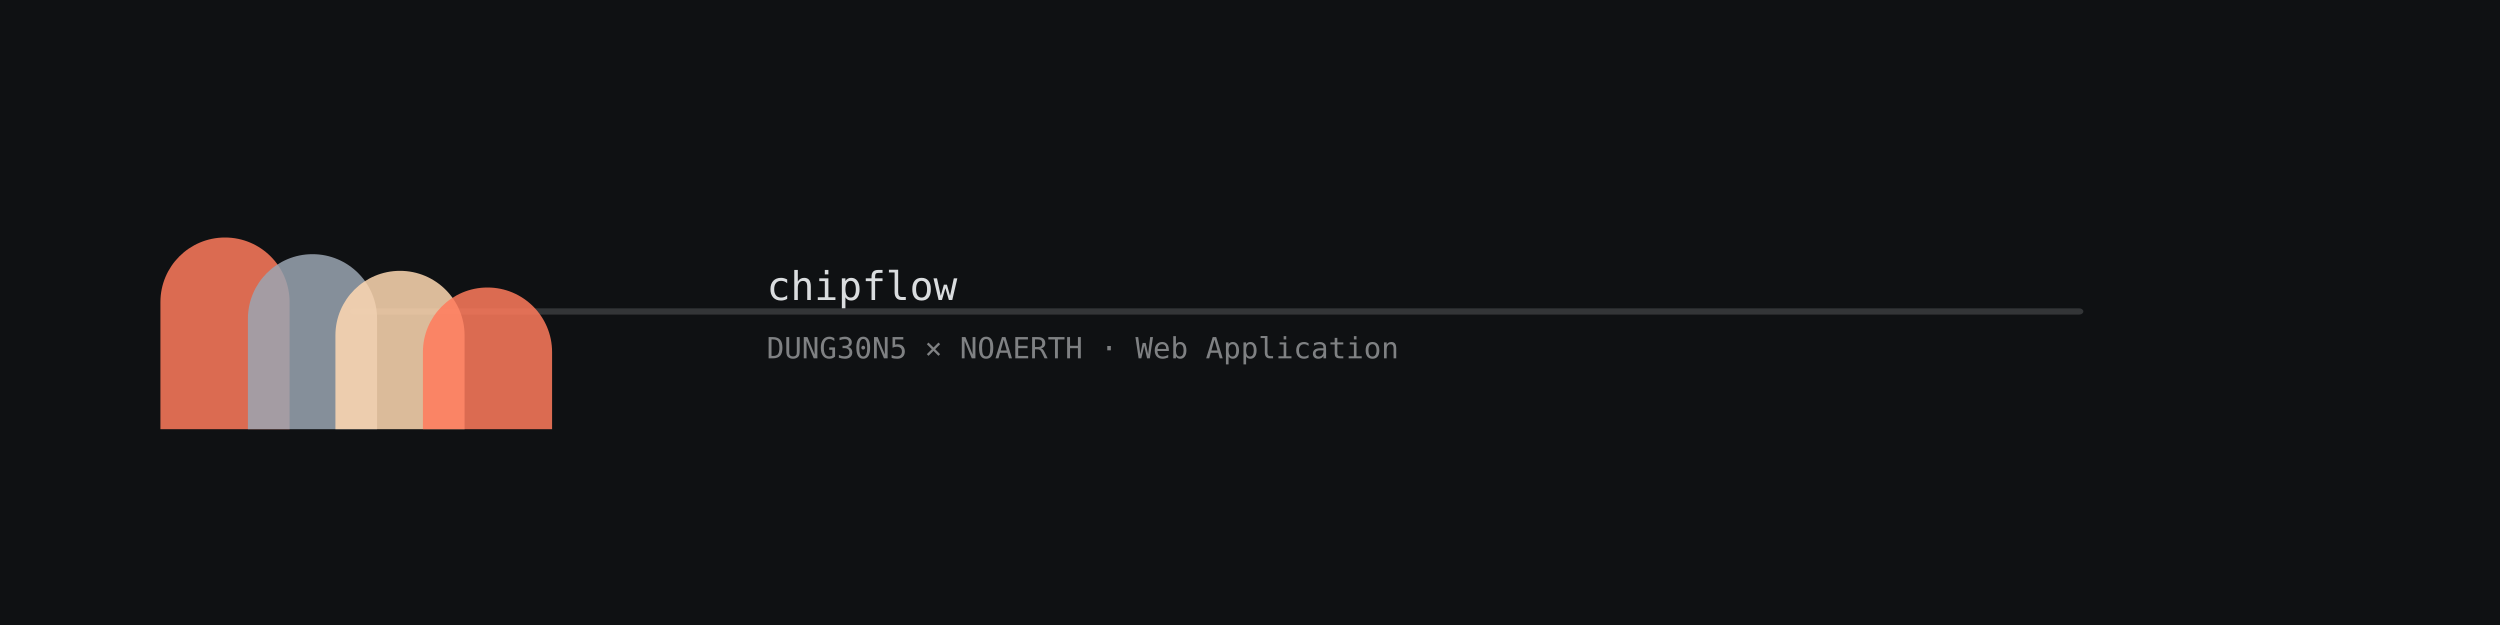
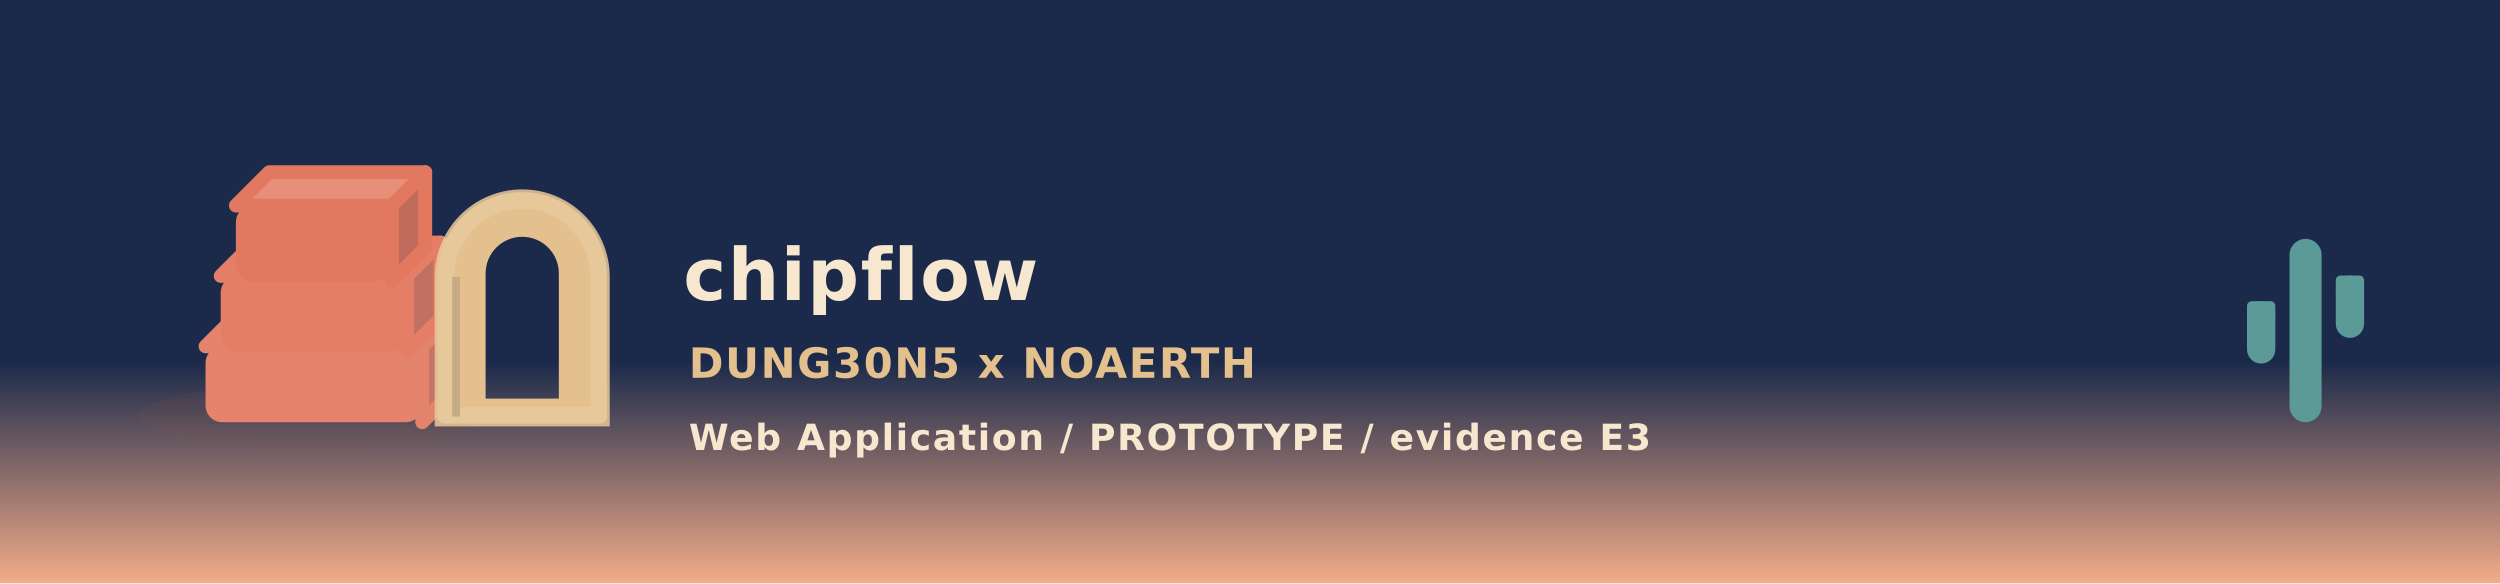
- <svg xmlns="http://www.w3.org/2000/svg" viewBox="0 0 1200 300" width="1200" height="300" role="img" aria-label="chipflow identity object">
-   <rect width="1200" height="300" fill="#0f1113" />
-   <defs>
-     <linearGradient id="gft" x1="0" y1="0" x2="1" y2="1">
-       <stop offset="0%" stop-color="#ff7a5c" />
-       <stop offset="100%" stop-color="#9aa5b1" />
-     </linearGradient>
-   </defs>
-   <rect x="168.00" y="148.00" width="832.00" height="3.00" rx="2.00" fill="rgba(241,243,245,0.160)" opacity="1.00" />
-   <path d="M77.00,206.00 L77.00,145.00 A31.00,31.00 0 0 1 139.00,145.00 L139.00,206.00 Z" fill="rgba(255,122,92,0.850)" opacity="1.00" />
-   <path d="M119.00,206.00 L119.00,153.00 A31.00,31.00 0 0 1 181.00,153.00 L181.00,206.00 Z" fill="rgba(154,165,177,0.850)" opacity="1.00" />
-   <path d="M161.00,206.00 L161.00,161.00 A31.00,31.00 0 0 1 223.00,161.00 L223.00,206.00 Z" fill="rgba(255,216,177,0.850)" opacity="1.00" />
-   <path d="M203.00,206.00 L203.00,169.00 A31.00,31.00 0 0 1 265.00,169.00 L265.00,206.00 Z" fill="rgba(255,122,92,0.850)" opacity="1.00" />
-   <text x="368" y="144" font-family="ui-monospace,Menlo,monospace" font-size="19" fill="rgba(241,243,245,0.900)">chipflow</text>
-   <text x="368" y="172" font-family="ui-monospace,Menlo,monospace" font-size="14" fill="rgba(241,243,245,0.500)">DUNG30N5 × NOAERTH · Web Application</text>
+ <svg xmlns="http://www.w3.org/2000/svg" width="900" height="210" viewBox="0 0 900 210" role="img" aria-label="chipflow - identity object">
+   <linearGradient id="skyf" x1="0" y1="0" x2="0" y2="1">
+     <stop offset="0" stop-color="#1b2a4a" />
+     <stop offset="0.62" stop-color="#1b2a4a" />
+     <stop offset="1" stop-color="#f3ad8a" />
+   </linearGradient>
+   <rect width="900" height="210" fill="url(#skyf)" />
+   <rect x="0" y="352" width="900" height="-142" fill="#e3c08d" />
+   <rect x="0" y="352" width="900" height="3" fill="#e6c596" />
+   <ellipse cx="112" cy="150" rx="62" ry="12" fill="rgba(138,90,68,0.11)" />
+   <path d="M74,124.67 L152,124.67 L164,112.67 L86,112.67 Z" fill="#e99a82" stroke="#e5846c" stroke-width="5" stroke-linejoin="round" />
+   <path d="M152,124.67 L164,112.67 L164,140 L152,152 Z" fill="#c37566" stroke="#e5846c" stroke-width="5" stroke-linejoin="round" />
+   <rect x="74" y="124.67" width="78" height="27.33" rx="6" fill="#e5846c" />
+   <path d="M79.46,99.33 L146.54,99.33 L158.54,87.33 L91.46,87.33 Z" fill="#e8957d" stroke="#e47e66" stroke-width="5" stroke-linejoin="round" />
+   <path d="M146.54,99.33 L158.54,87.33 L158.54,114.67 L146.54,126.67 Z" fill="#c27061" stroke="#e47e66" stroke-width="5" stroke-linejoin="round" />
+   <rect x="79.46" y="99.33" width="67.08" height="27.33" rx="6" fill="#e47e66" />
+   <path d="M84.92,74 L141.08,74 L153.08,62 L96.92,62 Z" fill="#e79079" stroke="#e37861" stroke-width="5" stroke-linejoin="round" />
+   <path d="M141.08,74 L153.08,62 L153.08,89.33 L141.08,101.33 Z" fill="#c16b5d" stroke="#e37861" stroke-width="5" stroke-linejoin="round" />
+   <rect x="84.92" y="74" width="56.16" height="27.33" rx="6" fill="#e37861" />
+   <path d="M160,150 L160,99.68 A28,28 0 0 1 216,99.68 L216,150 Z M172.32,146 L172.32,98.43 A15.68,15.68 0 0 1 203.68,98.43 L203.68,146 Z" fill="#e3c08d" fill-rule="evenodd" stroke="#e3c08d" stroke-width="5" stroke-linejoin="round" />
+   <path d="M160,150 L160,99.68 A28,28 0 0 1 216,99.68 L216,150 Z" fill="none" stroke="#e8c99d" stroke-width="7" stroke-linecap="round" opacity="0.85" />
+   <rect x="162.8" y="99.68" width="2.8" height="50.32" fill="#c7ab84" />
+   <text x="246" y="108" font-family="Verdana,DejaVu Sans,sans-serif" font-size="26" font-weight="700" letter-spacing="0.6" fill="#f6e7ce" text-anchor="start">chipflow</text>
+   <text x="248" y="136" font-family="Verdana,DejaVu Sans,sans-serif" font-size="15" font-weight="700" letter-spacing="0.6" fill="#e3c08d" text-anchor="start">DUNG30N5 x NOAERTH</text>
+   <text x="248" y="162" font-family="Verdana,DejaVu Sans,sans-serif" font-size="13" font-weight="700" letter-spacing="0.6" fill="#f6e7ce" text-anchor="start">Web Application  /  PROTOTYPE  /  evidence E3</text>
+   <rect x="824.22" y="86" width="11.56" height="66" rx="5.78" fill="#5b9a97" />
+   <rect x="808.92" y="108.44" width="10.2" height="22.44" rx="5.1" fill="#5b9a97" />
+   <rect x="808.92" y="108.44" width="10.2" height="6.6" rx="1.7" fill="#5b9a97" />
+   <rect x="840.88" y="99.2" width="10.2" height="22.44" rx="5.1" fill="#5b9a97" />
+   <rect x="840.88" y="99.2" width="10.2" height="6.6" rx="1.7" fill="#5b9a97" />
</svg>
